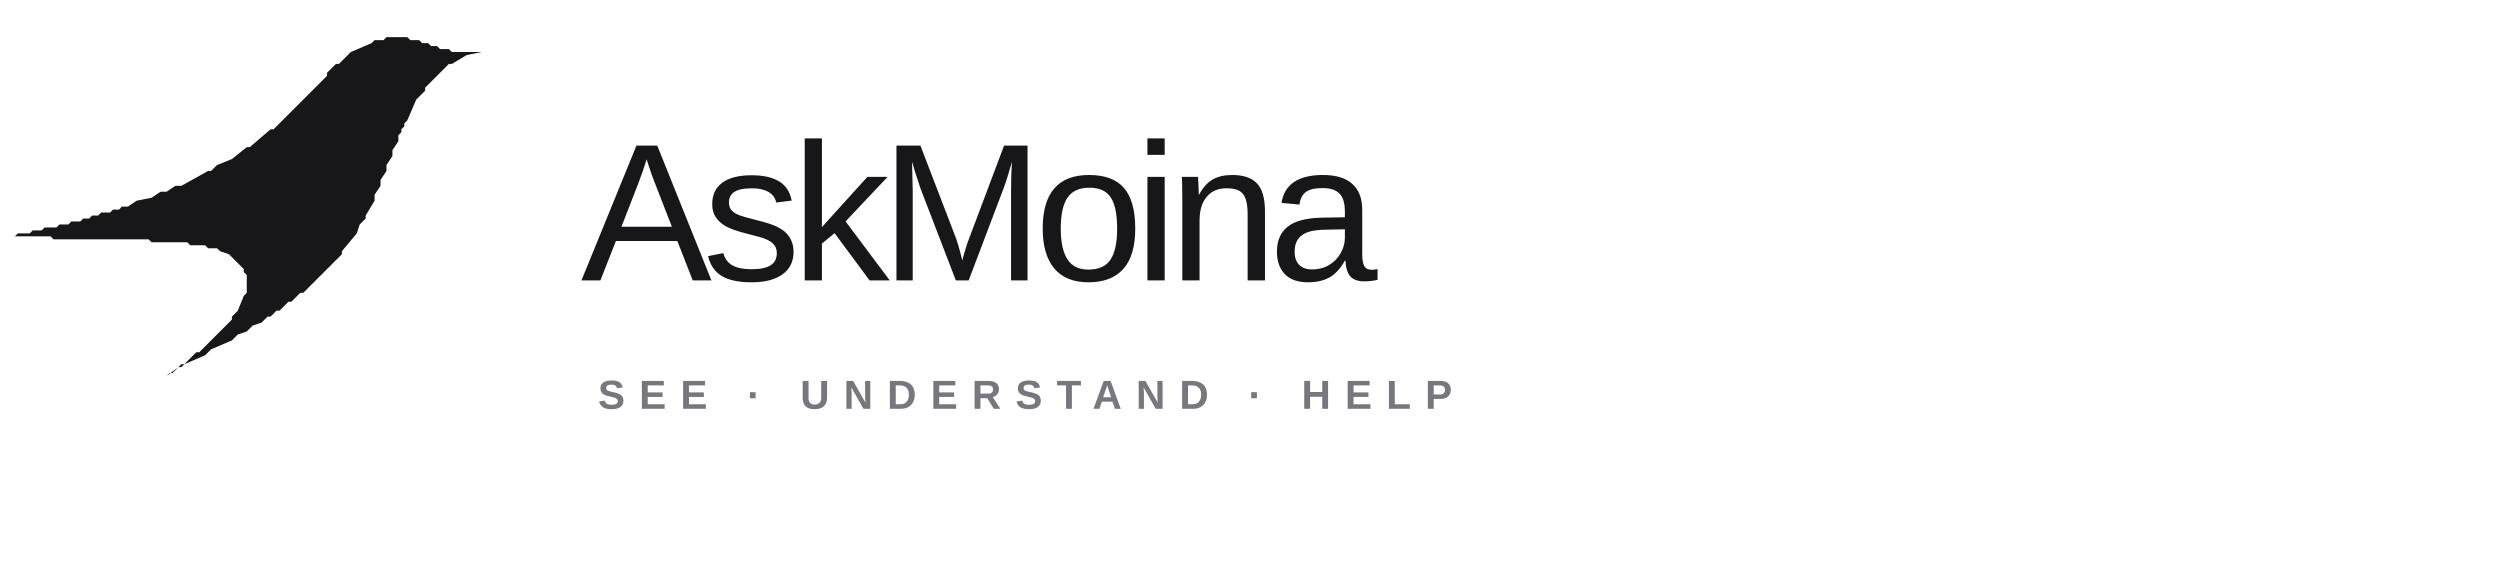
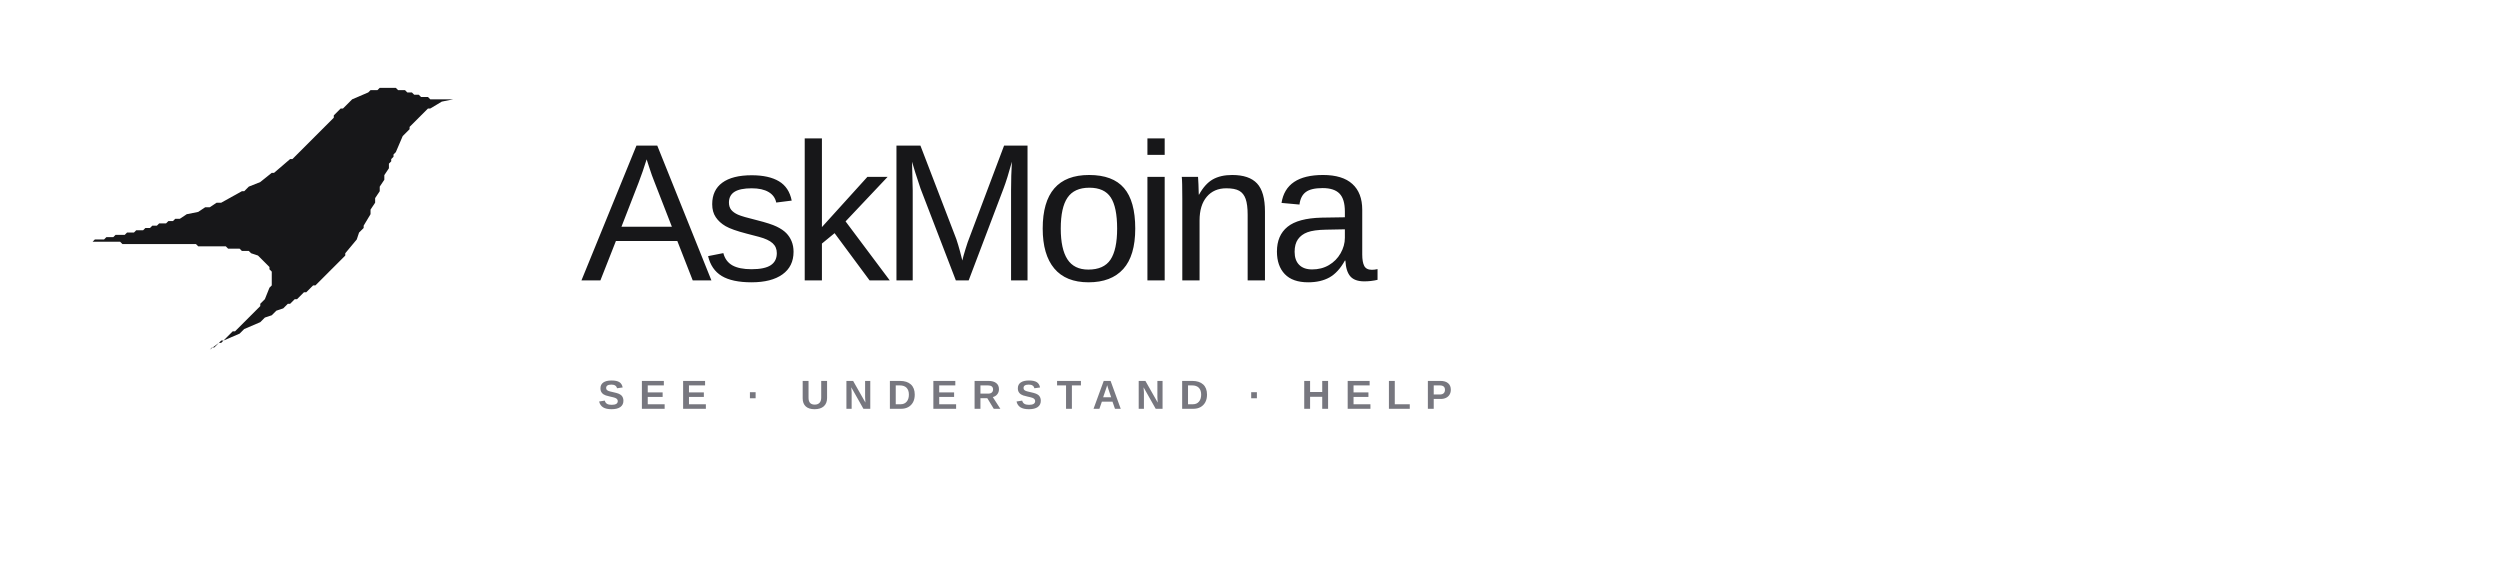
<svg xmlns="http://www.w3.org/2000/svg" width="740" height="170" viewBox="0 0 740 170" role="img" aria-label="AskMoina — See, understand, help">
-   <g transform="translate(0 11) scale(.88)">
+   <g transform="translate(24 26) scale(.68)">
    <path d="M162 5 L152 5 L151 4 L148 4 L147 3 L145 3 L144 2 L142 2 L141 1 L138 1 L137 0 L130 0 L129 1 L126 1 L125 2 L118 5 L114 9 L113 9 L110 12 L110 13 L92 31 L91 31 L84 37 L83 37 L78 41 L73 43 L71 45 L70 45 L61 50 L59 50 L56 52 L54 52 L51 54 L46 55 L43 57 L41 57 L40 58 L38 58 L37 59 L34 59 L33 60 L31 60 L30 61 L28 61 L27 62 L24 62 L23 63 L20 63 L19 64 L15 64 L14 65 L11 65 L10 66 L6 66 L5 67 L0 67 L17 67 L18 68 L50 68 L51 69 L63 69 L64 70 L69 70 L70 71 L73 71 L74 72 L77 73 L82 78 L82 79 L83 80 L83 86 L82 87 L80 92 L78 94 L78 95 L67 106 L66 106 L62 110 L61 110 L58 113 L57 113 L56 114 L60 111 L61 111 L62 110 L69 107 L71 105 L78 102 L80 100 L83 99 L85 97 L88 96 L90 94 L91 94 L93 92 L94 92 L97 89 L98 89 L101 86 L102 86 L115 73 L115 72 L120 66 L121 63 L123 61 L123 60 L126 55 L126 53 L128 50 L128 48 L130 45 L130 43 L132 40 L132 38 L134 35 L134 33 L135 32 L135 31 L136 30 L136 29 L137 28 L140 21 L143 18 L143 17 L151 9 L152 9 L157 6Z" fill="#171719" />
  </g>
  <text x="172" y="83" fill="#171719" font-family="-apple-system,BlinkMacSystemFont,'Helvetica Neue',Arial,sans-serif" font-size="58" font-weight="520" letter-spacing="-2.7">AskMoina</text>
  <text x="177" y="121" fill="#77777f" font-family="-apple-system,BlinkMacSystemFont,'Helvetica Neue',Arial,sans-serif" font-size="12" font-weight="600" letter-spacing="4.2">SEE · UNDERSTAND · HELP</text>
</svg>
